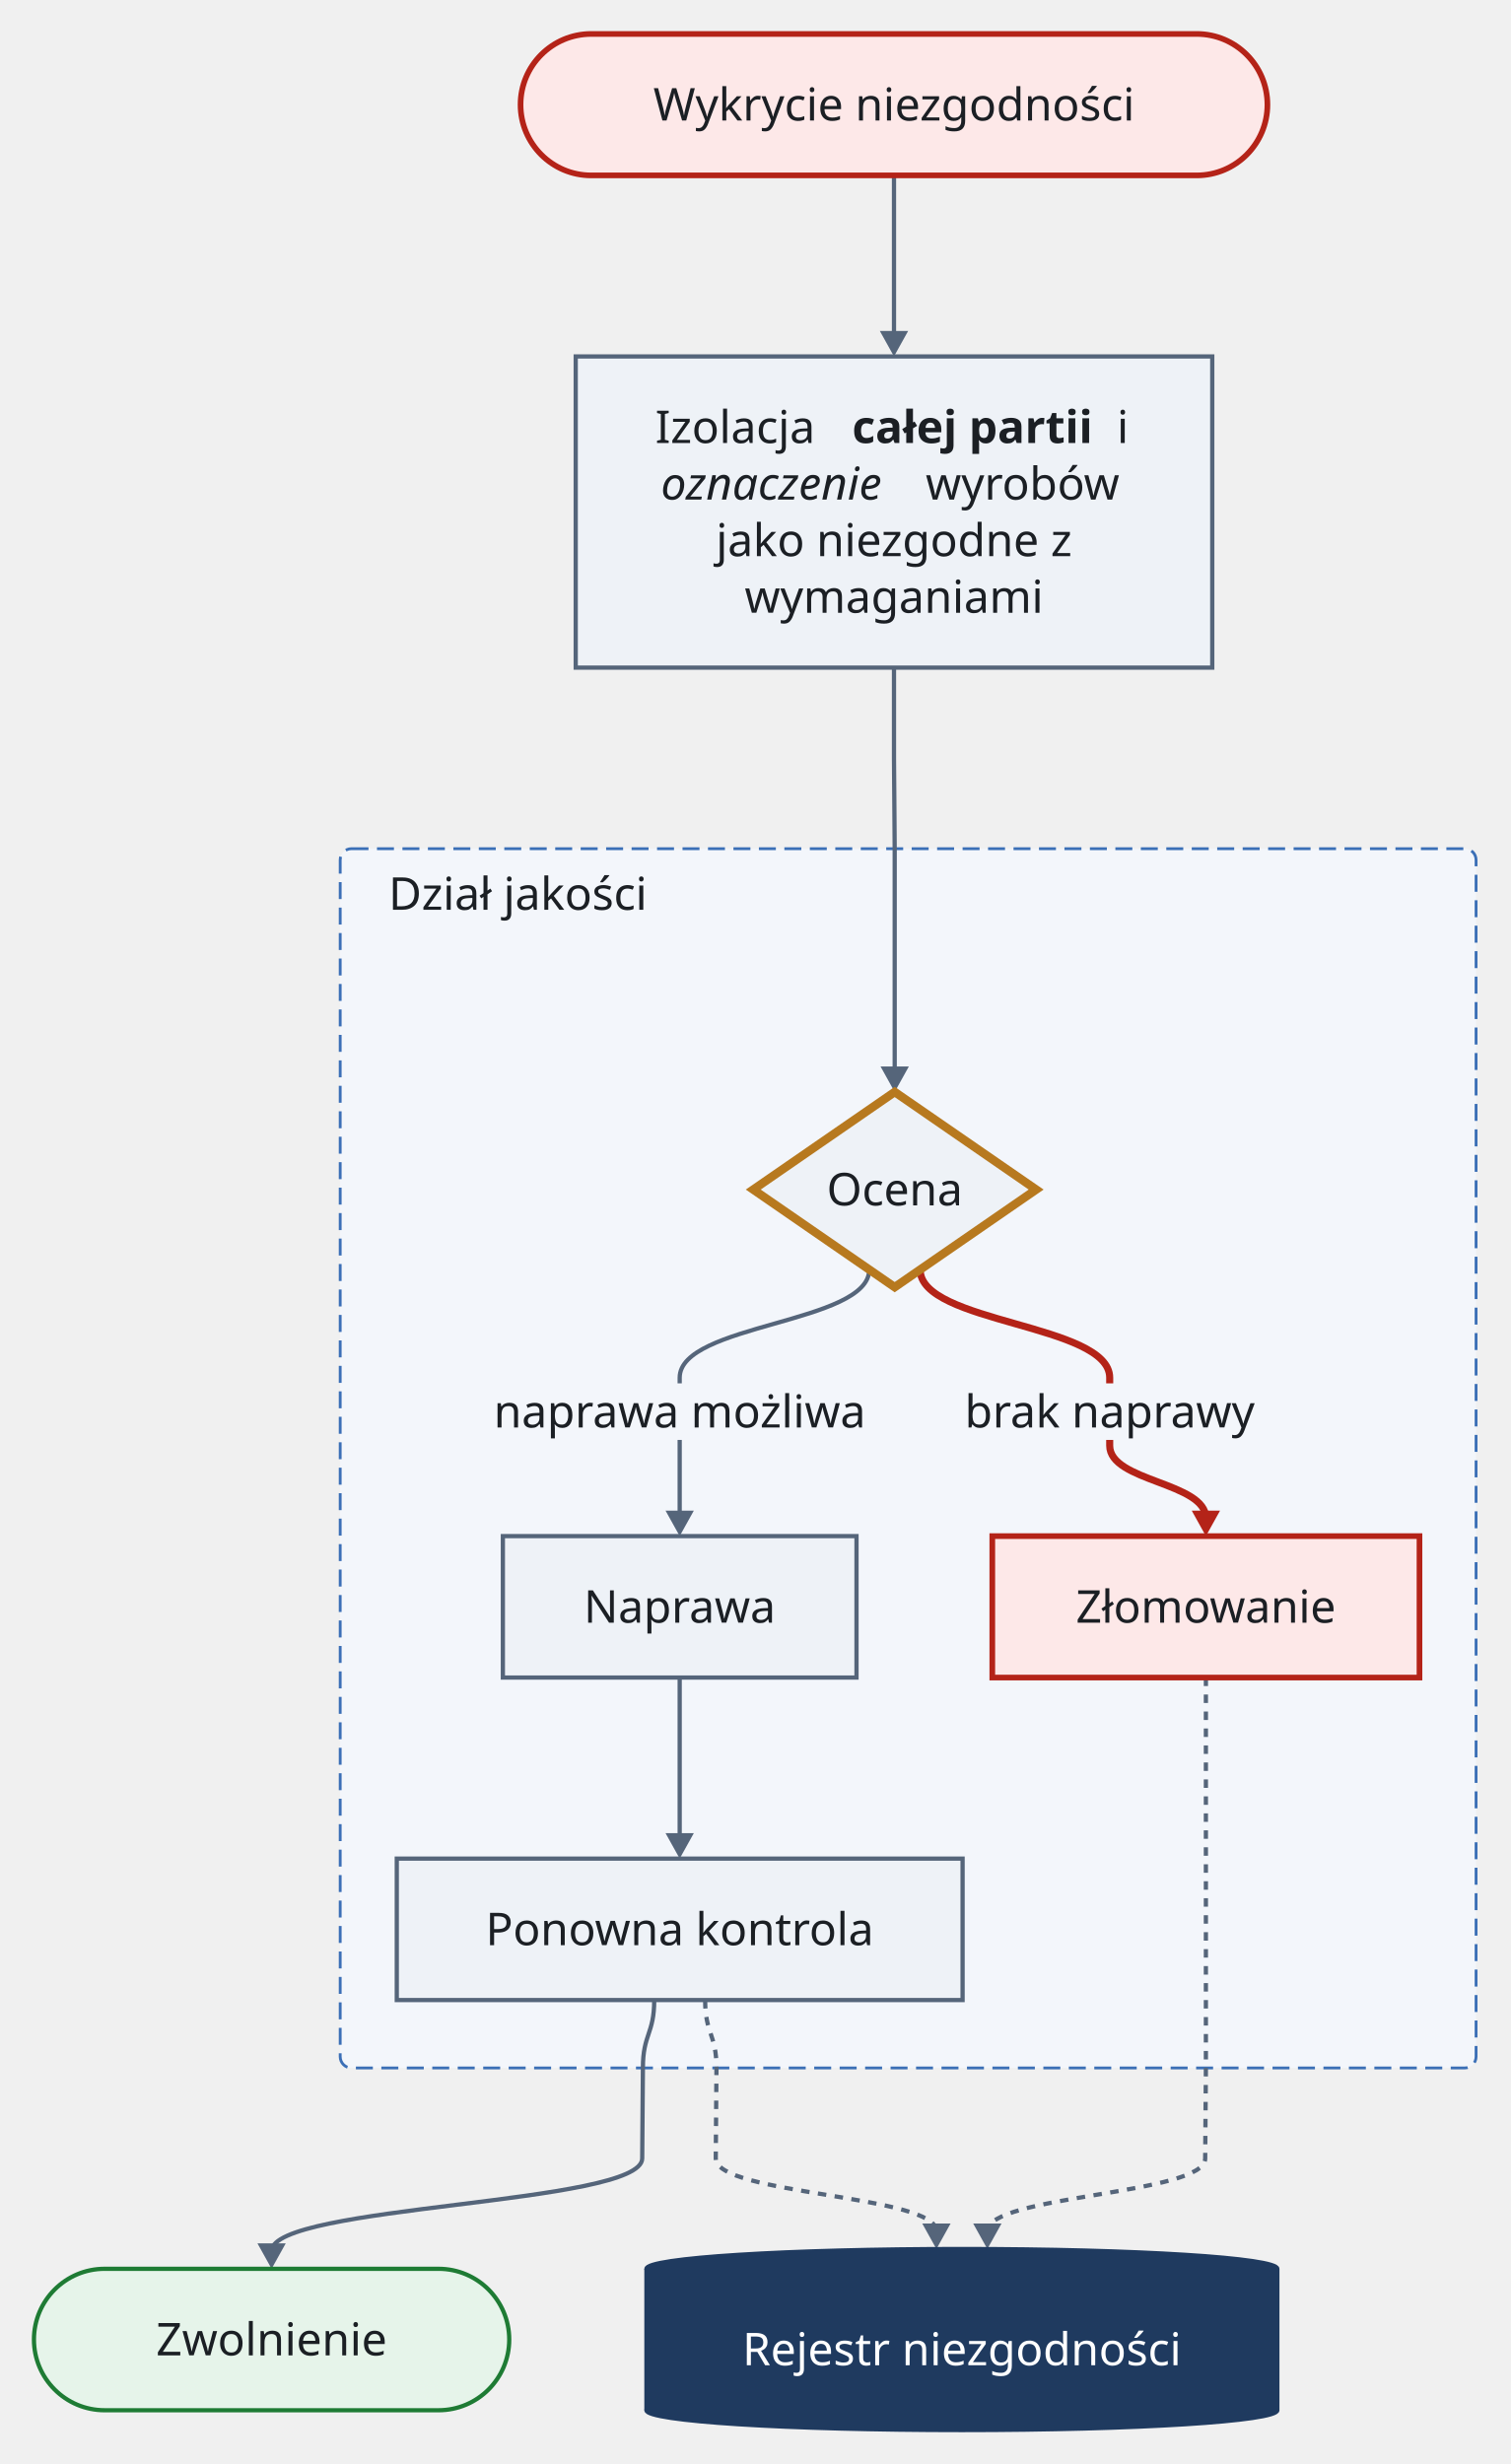
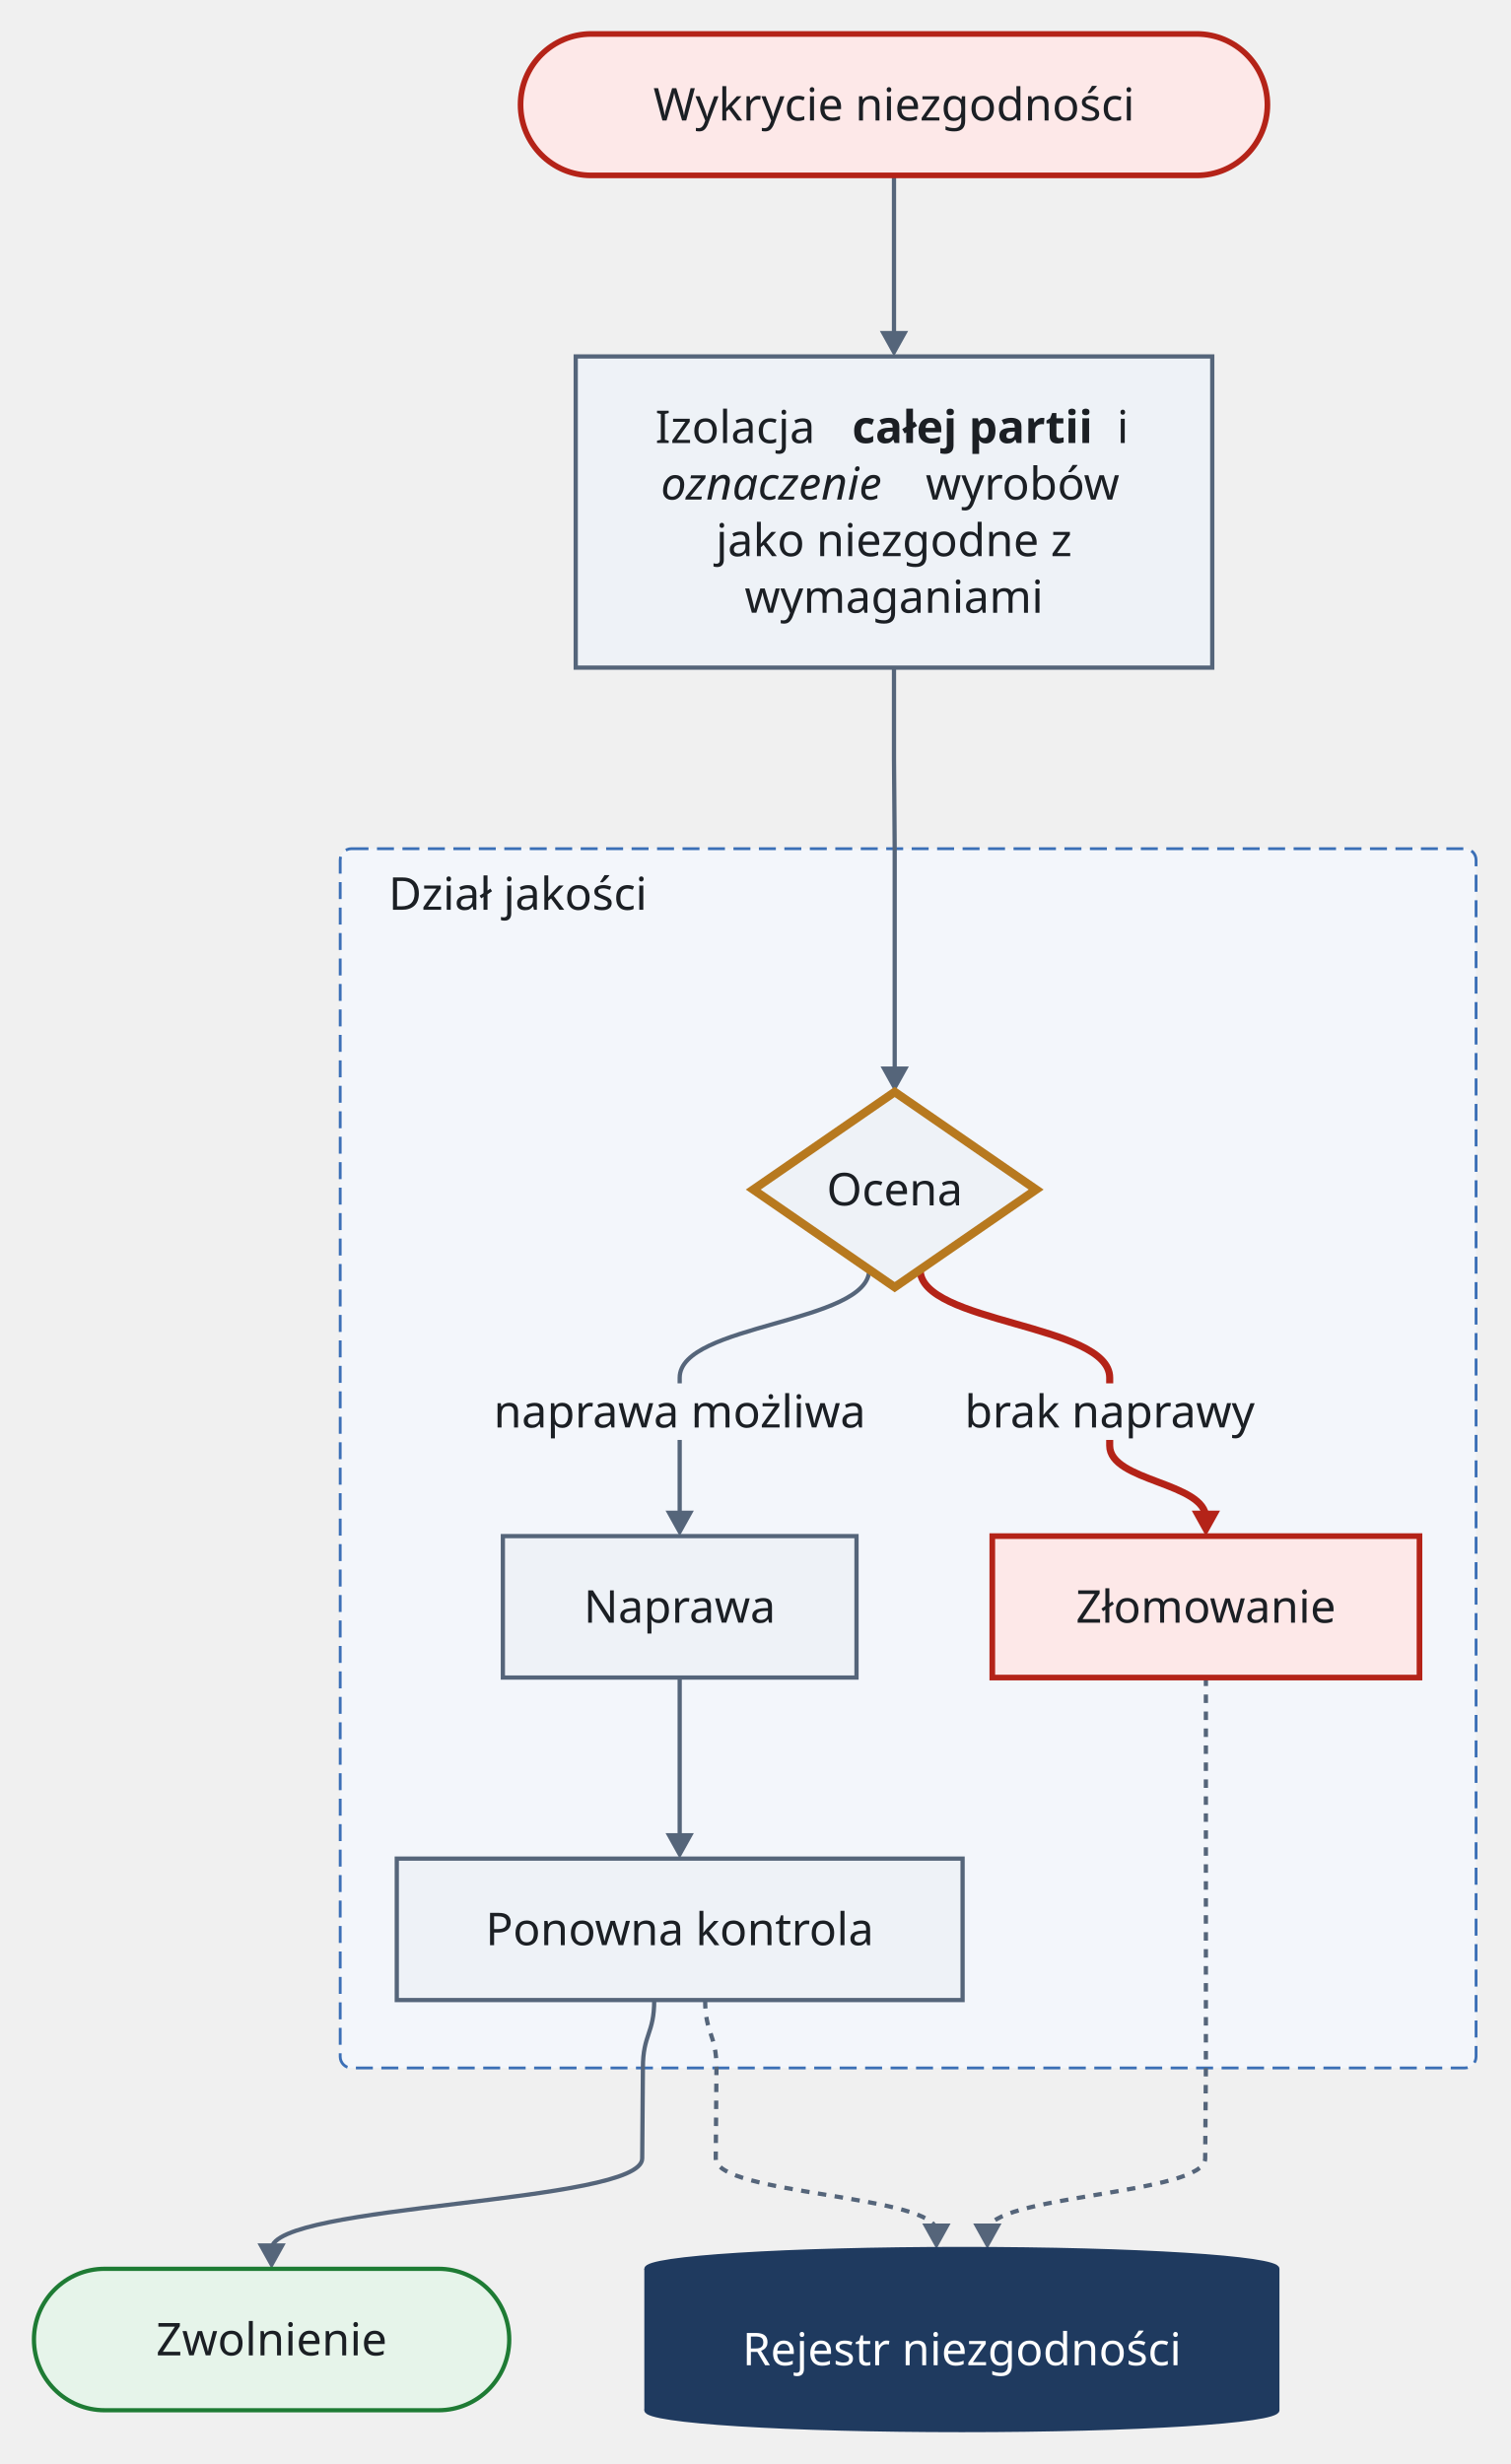
<svg xmlns="http://www.w3.org/2000/svg" version="1.1" width="533.75" height="871" viewBox="-12 -12 533.75 871" role="img" font-family="Recursive, sans-serif" font-size="16">
  <rect class="cluster" x="108.25" y="288" width="401.5" height="431" rx="4" fill="#f3f6fb" stroke="#3b6fb6" stroke-width="1" stroke-dasharray="6 3" />
  <path class="edge" d="M295.25 436.79 C295.25 455.9 228.25 455.9 228.25 475 L228.25 499 L228.25 524.7" fill="none" stroke="#55657a" stroke-width="1.5" />
  <path class="edge" d="M313.25 436.79 C313.25 455.9 380.25 455.9 380.25 475 L380.25 499 C380.25 511.85 414.25 511.85 414.25 524.7" fill="none" stroke="#b42318" stroke-width="2.5" />
  <path class="edge" d="M228.25 581 L228.25 613 L228.25 638.7" fill="none" stroke="#55657a" stroke-width="1.5" />
  <path class="edge" d="M304 50 L304 82 L304 107.7" fill="none" stroke="#55657a" stroke-width="1.5" />
  <path class="edge" d="M304 224 L304 256 L304.25 288 L304.25 318 L304.25 342 L304.25 367.7" fill="none" stroke="#55657a" stroke-width="1.5" />
-   <path class="edge" d="M219.25 695 C219.25 707 215.25 707 215.25 719 L215 751 C215 767.35 84 767.35 84 783.7" fill="none" stroke="#55657a" stroke-width="1.5" />
+   <path class="edge" d="M219.25 695 C219.25 707 215.25 707 215.25 719 L215 751 C215 767 84 767 84 783 L84 783.7" fill="none" stroke="#55657a" stroke-width="1.5" />
  <path class="edge" d="M414.25 581 L414.25 613 L414.25 645 L414.25 695 L414.25 719 L414 751 C414 763.85 337 763.85 337 776.7" fill="none" stroke="#55657a" stroke-width="1.5" stroke-dasharray="3 3" />
  <path class="edge" d="M237.25 695 C237.25 707 241.25 707 241.25 719 L241 751 C241 763.85 319 763.85 319 776.7" fill="none" stroke="#55657a" stroke-width="1.5" stroke-dasharray="3 3" />
  <rect class="cluster-title-background" x="116.25" y="294" width="109.6" height="20" fill="#f3f6fb" />
  <rect class="edge-label-background" x="155.05" y="477" width="146.4" height="20" fill="#f3f6fb" />
  <rect class="edge-label-background" x="321.85" y="477" width="116.8" height="20" fill="#f3f6fb" />
  <polygon class="arrowhead" points="228.25,531 223.25,522 233.25,522" fill="#55657a" />
  <polygon class="arrowhead" points="414.25,531 409.25,522 419.25,522" fill="#b42318" />
  <polygon class="arrowhead" points="228.25,645 223.25,636 233.25,636" fill="#55657a" />
  <polygon class="arrowhead" points="304,114 299,105 309,105" fill="#55657a" />
  <polygon class="arrowhead" points="304.25,374 299.25,365 309.25,365" fill="#55657a" />
  <polygon class="arrowhead" points="84,790 79,781 89,781" fill="#55657a" />
  <polygon class="arrowhead" points="337,783 332,774 342,774" fill="#55657a" />
  <polygon class="arrowhead" points="319,783 314,774 324,774" fill="#55657a" />
  <rect class="node" x="172" y="0" width="264" height="50" rx="25" fill="#fde8e8" stroke="#b42318" stroke-width="2" />
  <rect class="node" x="191.5" y="114" width="225" height="110" fill="#eef2f7" stroke="#55657a" stroke-width="1.5" />
  <polygon class="node" points="304.25,374 354.25,408.5 304.25,443 254.25,408.5" fill="#eef2f7" stroke="#b7791f" stroke-width="3" />
  <rect class="node" x="165.75" y="531" width="125" height="50" fill="#eef2f7" stroke="#55657a" stroke-width="1.5" />
  <rect class="node" x="338.75" y="531" width="151" height="50" fill="#fde8e8" stroke="#b42318" stroke-width="2" />
  <rect class="node" x="128.25" y="645" width="200" height="50" fill="#eef2f7" stroke="#55657a" stroke-width="1.5" />
  <rect class="node" x="0" y="790" width="168" height="50" rx="25" fill="#e6f4ea" stroke="#1e7b34" stroke-width="1.5" />
  <ellipse class="node-detail" cx="328" cy="840" rx="111.5" ry="7" fill="#1f3a5f" stroke="#1f3a5f" stroke-width="1.5" />
  <rect class="node" x="216.5" y="790" width="223" height="50" fill="#1f3a5f" />
  <line class="node-detail" x1="216.5" y1="790" x2="216.5" y2="840" fill="none" stroke="#1f3a5f" stroke-width="1.5" />
  <line class="node-detail" x1="439.5" y1="790" x2="439.5" y2="840" fill="none" stroke="#1f3a5f" stroke-width="1.5" />
  <ellipse class="node-detail" cx="328" cy="790" rx="111.5" ry="7" fill="#1f3a5f" stroke="#1f3a5f" stroke-width="1.5" />
  <text class="node-label" x="304" y="30.6" text-anchor="middle" fill="#1b1f24">Wykrycie niezgodności</text>
  <text class="node-label" x="219.6" y="144.6" fill="#1b1f24">Izolacja</text>
  <text class="node-label" x="289.2" y="144.6" font-weight="bold" fill="#1b1f24">całej partii</text>
  <text class="node-label" x="382.8" y="144.6" fill="#1b1f24">i</text>
  <text class="node-label" x="221.6" y="164.6" font-style="italic" fill="#1b1f24">oznaczenie</text>
  <text class="node-label" x="315.2" y="164.6" fill="#1b1f24">wyrobów</text>
  <text class="node-label" x="304" y="184.6" text-anchor="middle" fill="#1b1f24">jako niezgodne z</text>
  <text class="node-label" x="304" y="204.6" text-anchor="middle" fill="#1b1f24">wymaganiami</text>
  <text class="cluster-title" x="171.05" y="309.6" text-anchor="middle" fill="#1b1f24">Dział jakości</text>
  <text class="node-label" x="304.25" y="414.1" text-anchor="middle" fill="#1b1f24">Ocena</text>
  <text class="node-label" x="228.25" y="561.6" text-anchor="middle" fill="#1b1f24">Naprawa</text>
  <text class="node-label" x="414.25" y="561.6" text-anchor="middle" fill="#1b1f24">Złomowanie</text>
  <text class="node-label" x="228.25" y="675.6" text-anchor="middle" fill="#1b1f24">Ponowna kontrola</text>
  <text class="edge-label" x="228.25" y="492.6" text-anchor="middle" fill="#1b1f24">naprawa możliwa</text>
  <text class="edge-label" x="380.25" y="492.6" text-anchor="middle" fill="#1b1f24">brak naprawy</text>
  <text class="node-label" x="84" y="820.6" text-anchor="middle" fill="#1b1f24">Zwolnienie</text>
  <text class="node-label" x="328" y="824.1" text-anchor="middle" fill="#ffffff">Rejestr niezgodności</text>
</svg>
